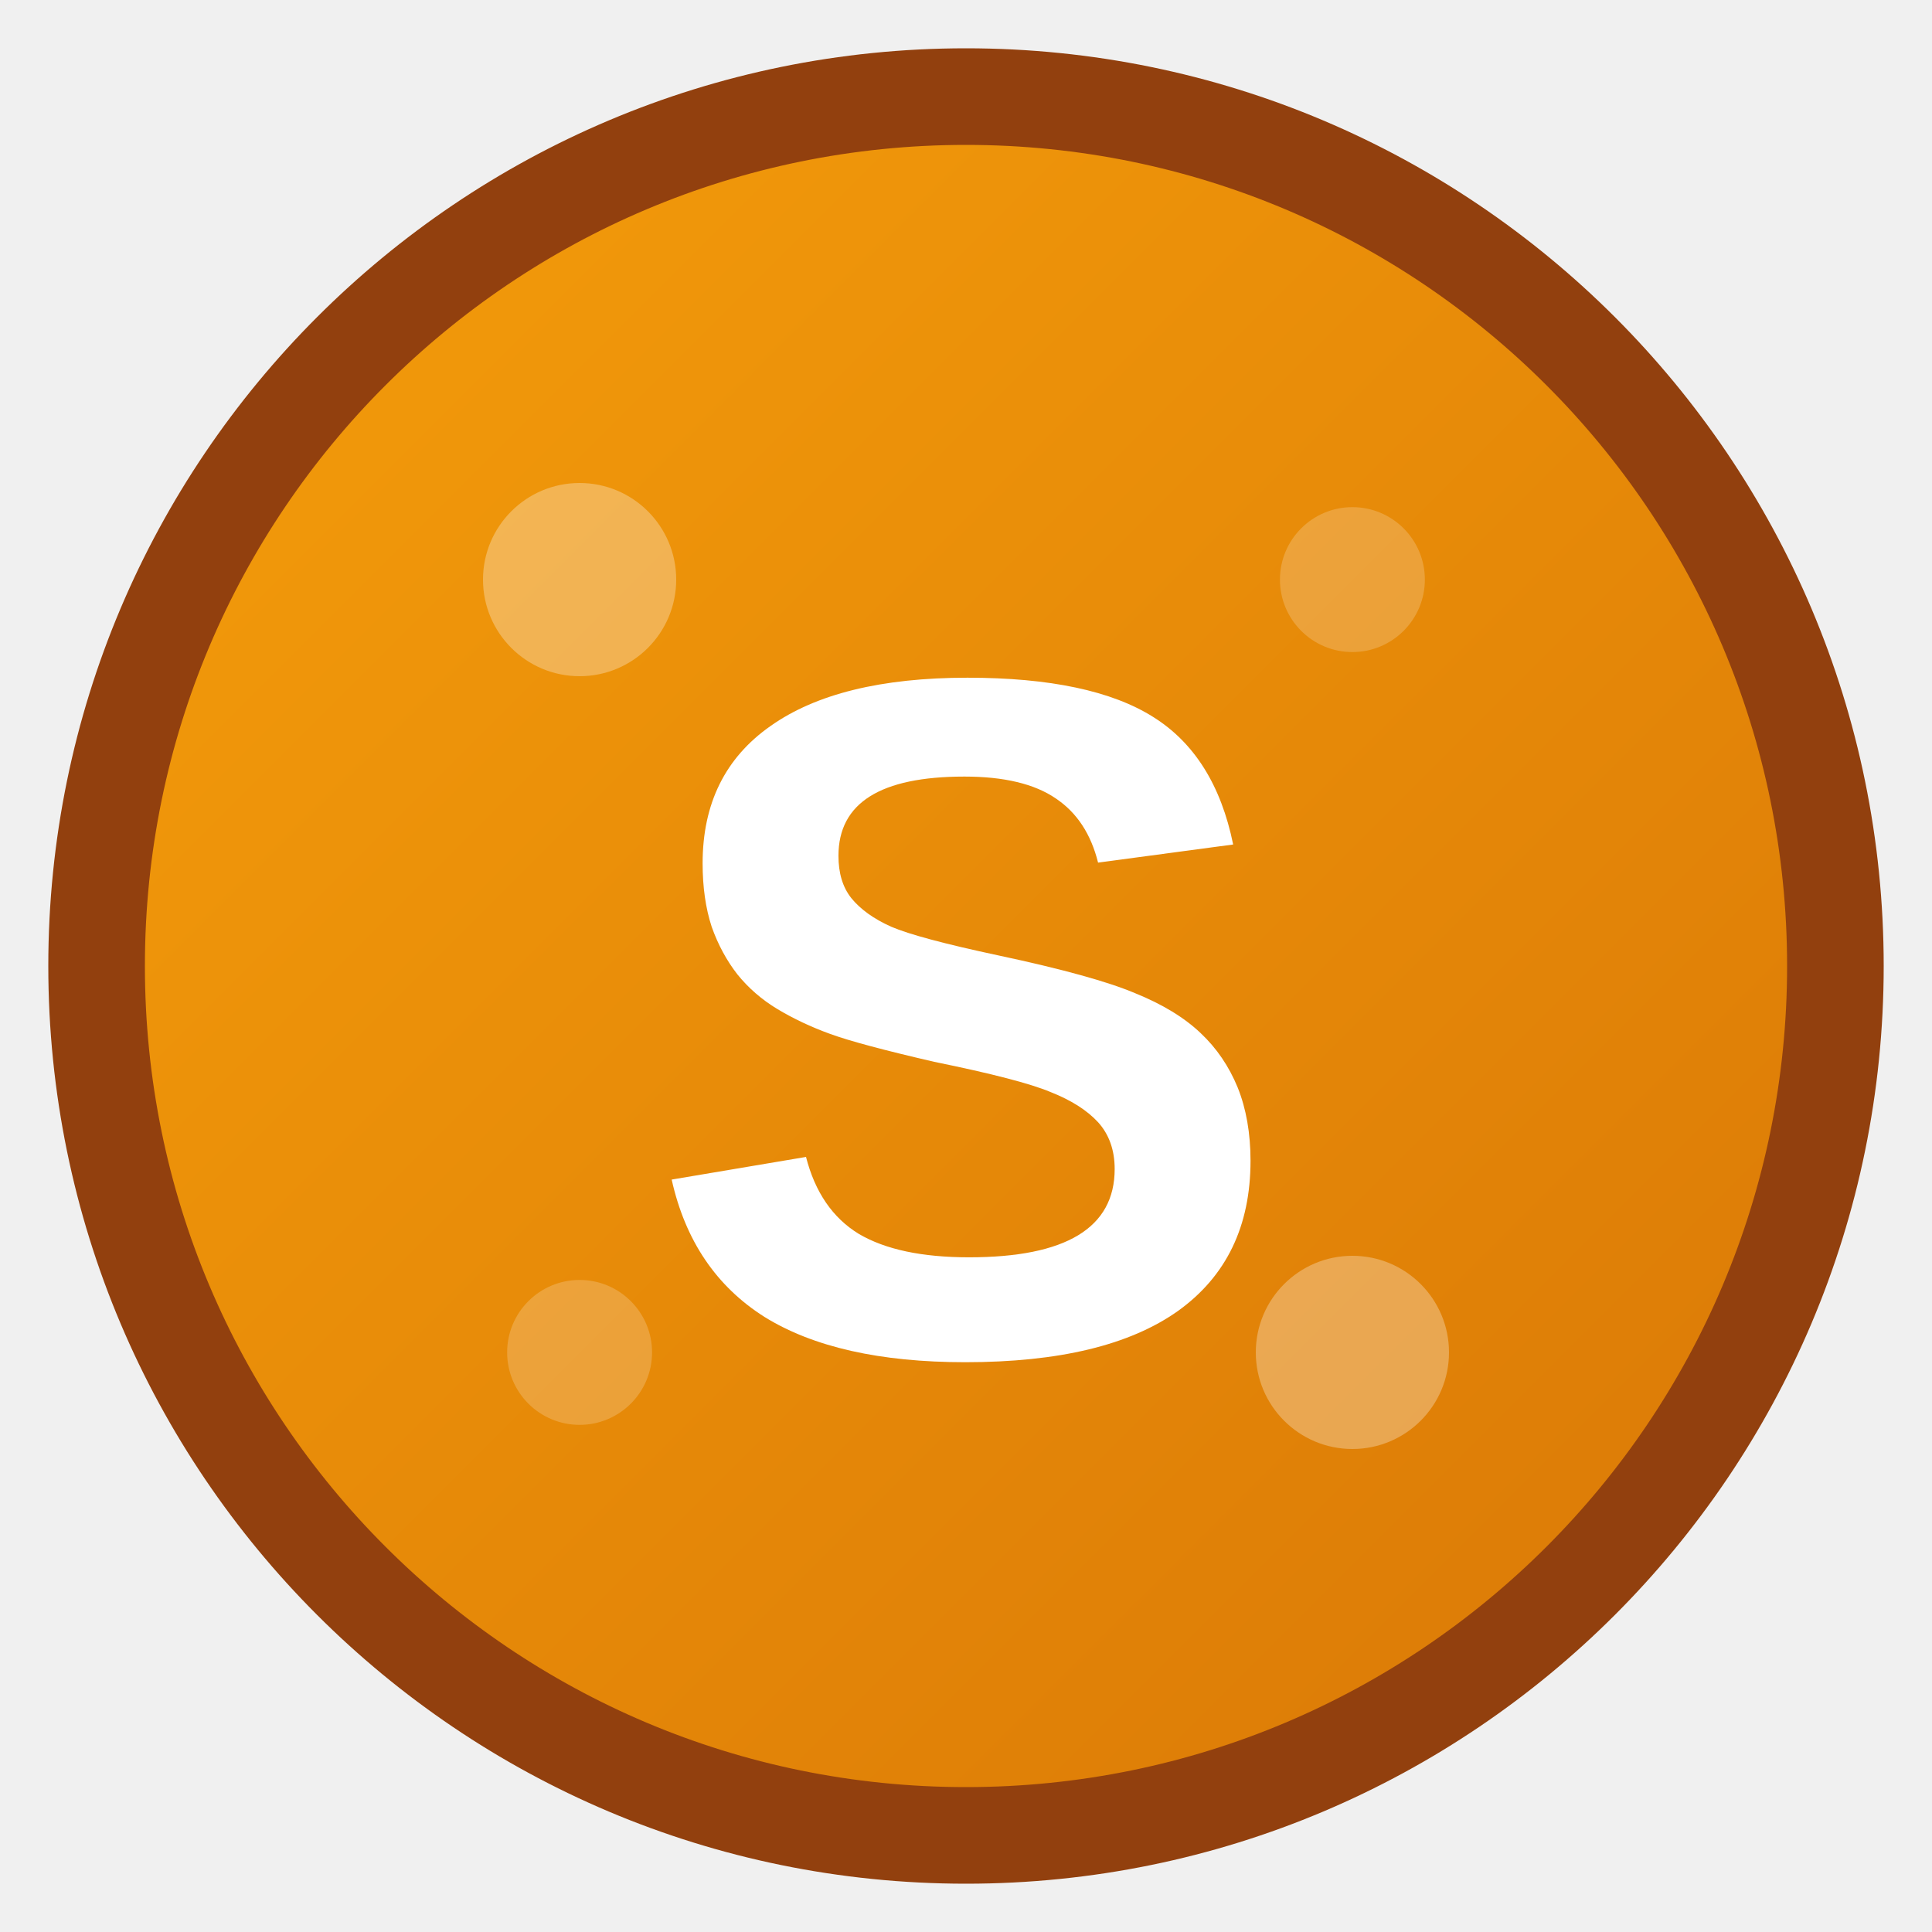
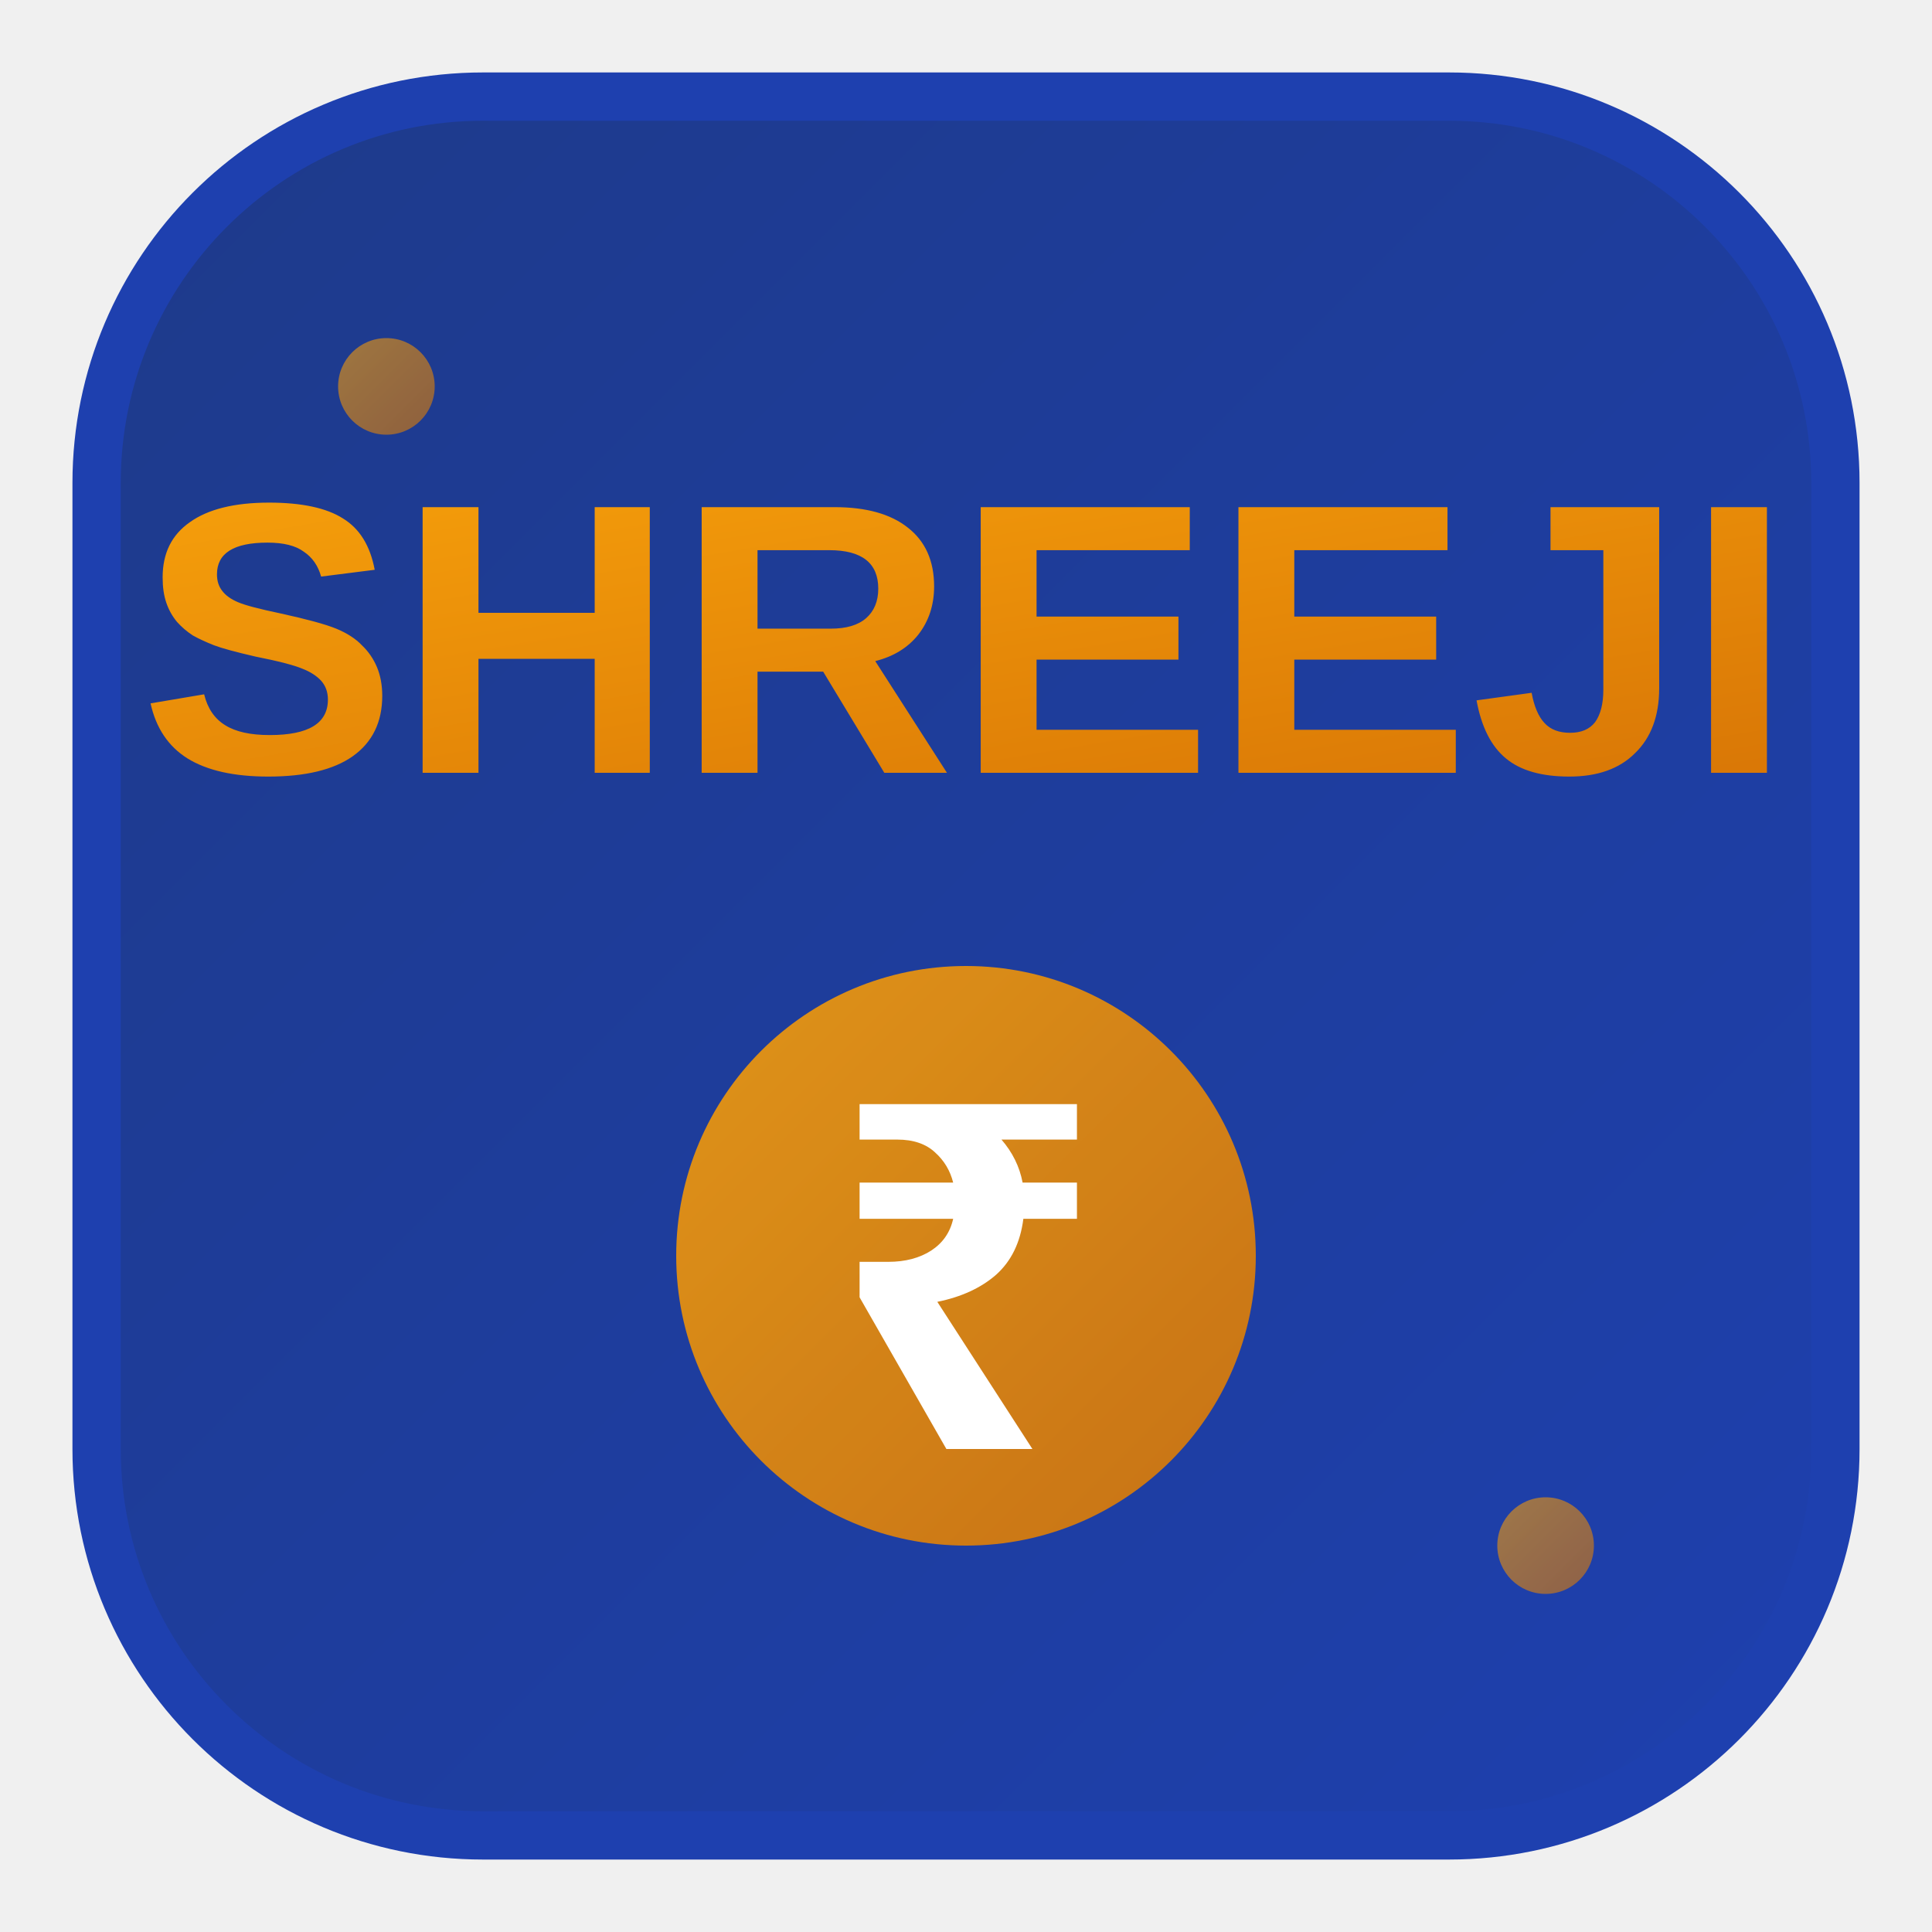
<svg xmlns="http://www.w3.org/2000/svg" width="40" height="40" viewBox="0 0 40 40">
  <defs>
    <linearGradient id="logoGradient" x1="0%" y1="0%" x2="100%" y2="100%">
+       <stop offset="0%" style="stop-color:#1e3a8a;stop-opacity:1" />
+       <stop offset="100%" style="stop-color:#1e40af;stop-opacity:1" />
+     </linearGradient>
+     <linearGradient id="goldGradient" x1="0%" y1="0%" x2="100%" y2="100%">
      <stop offset="0%" style="stop-color:#f59e0b;stop-opacity:1" />
      <stop offset="100%" style="stop-color:#d97706;stop-opacity:1" />
    </linearGradient>
  </defs>
-   <circle cx="20" cy="20" r="18" fill="url(#logoGradient)" stroke="#92400e" stroke-width="2" />
-   <text x="20" y="28" font-family="Arial, sans-serif" font-size="20" font-weight="bold" text-anchor="middle" fill="white">S</text>
-   <circle cx="12" cy="12" r="2" fill="white" opacity="0.3" />
-   <circle cx="28" cy="28" r="2" fill="white" opacity="0.3" />
-   <circle cx="28" cy="12" r="1.5" fill="white" opacity="0.2" />
-   <circle cx="12" cy="28" r="1.5" fill="white" opacity="0.2" />
+   <rect x="2" y="2" width="36" height="36" rx="8" ry="8" fill="url(#logoGradient)" stroke="#1e40af" stroke-width="1" />
+   <text x="20" y="16" font-family="Arial, sans-serif" font-size="8" font-weight="bold" text-anchor="middle" fill="url(#goldGradient)">SHREEJI</text>
+   <circle cx="20" cy="26" r="6" fill="url(#goldGradient)" opacity="0.9" />
+   <text x="20" y="30" font-family="Arial, sans-serif" font-size="10" font-weight="bold" text-anchor="middle" fill="white">₹</text>
+   <circle cx="8" cy="8" r="1" fill="url(#goldGradient)" opacity="0.6" />
+   <circle cx="32" cy="32" r="1" fill="url(#goldGradient)" opacity="0.6" />
</svg>
